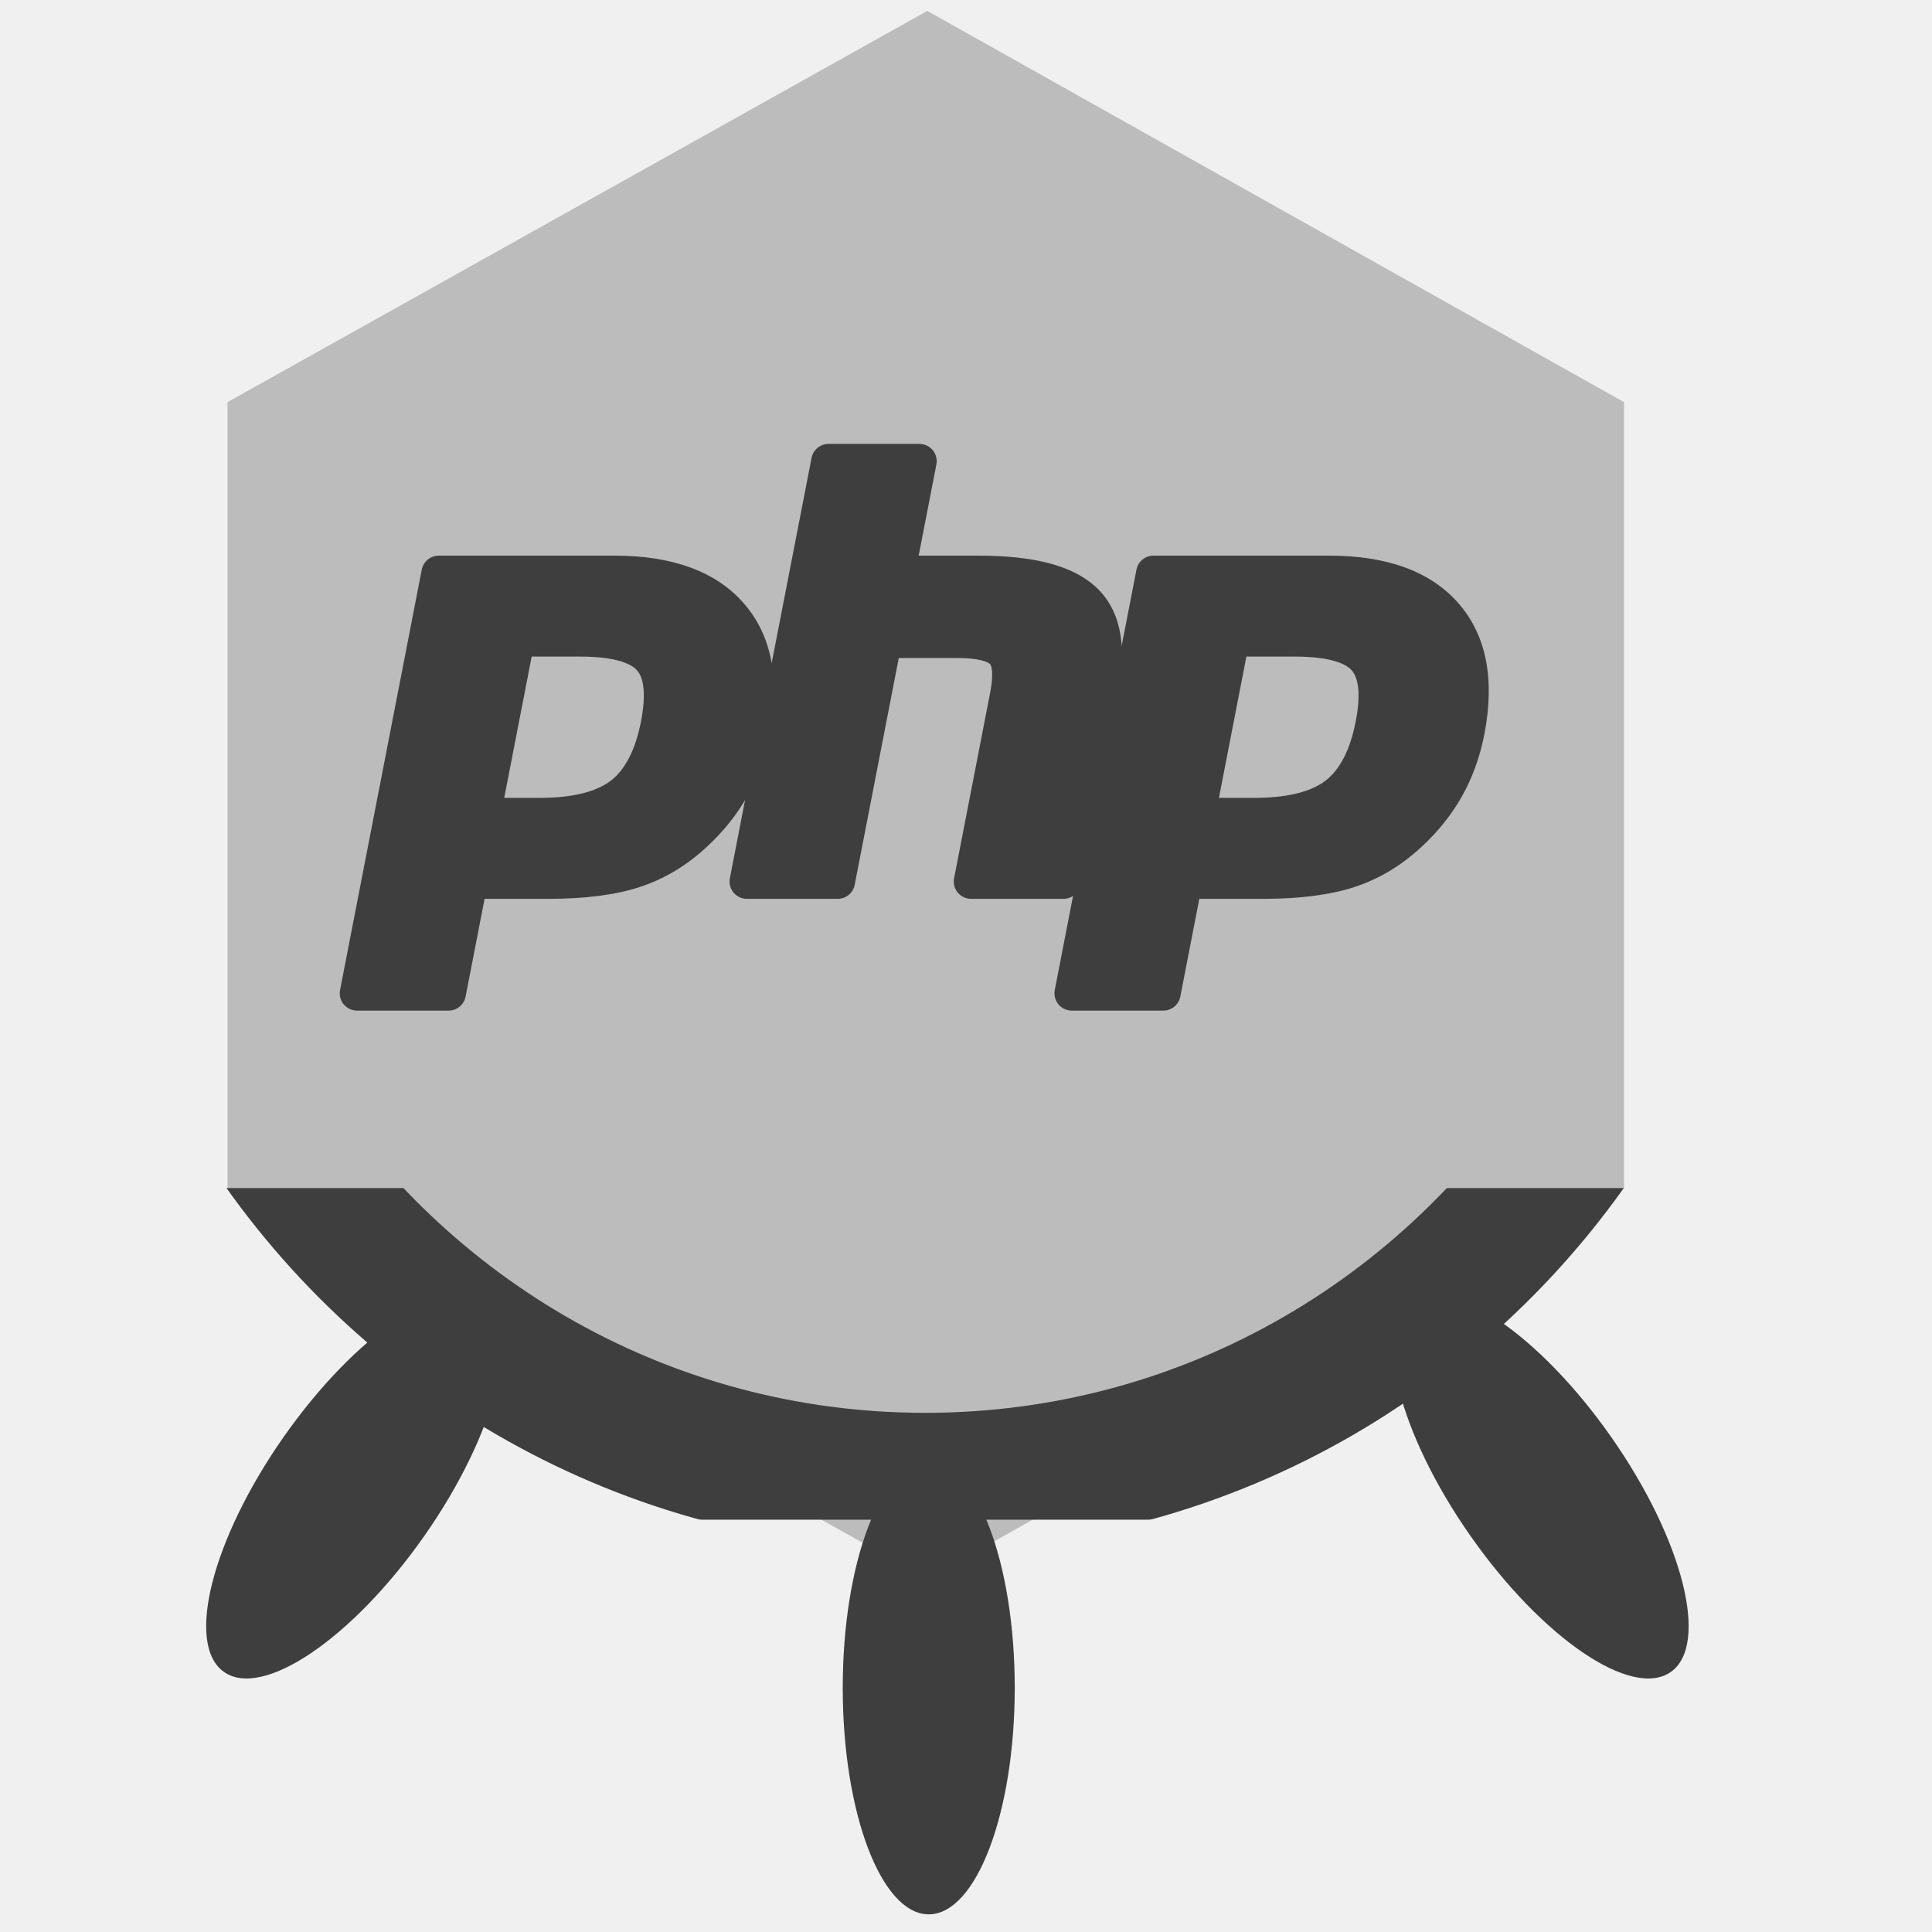
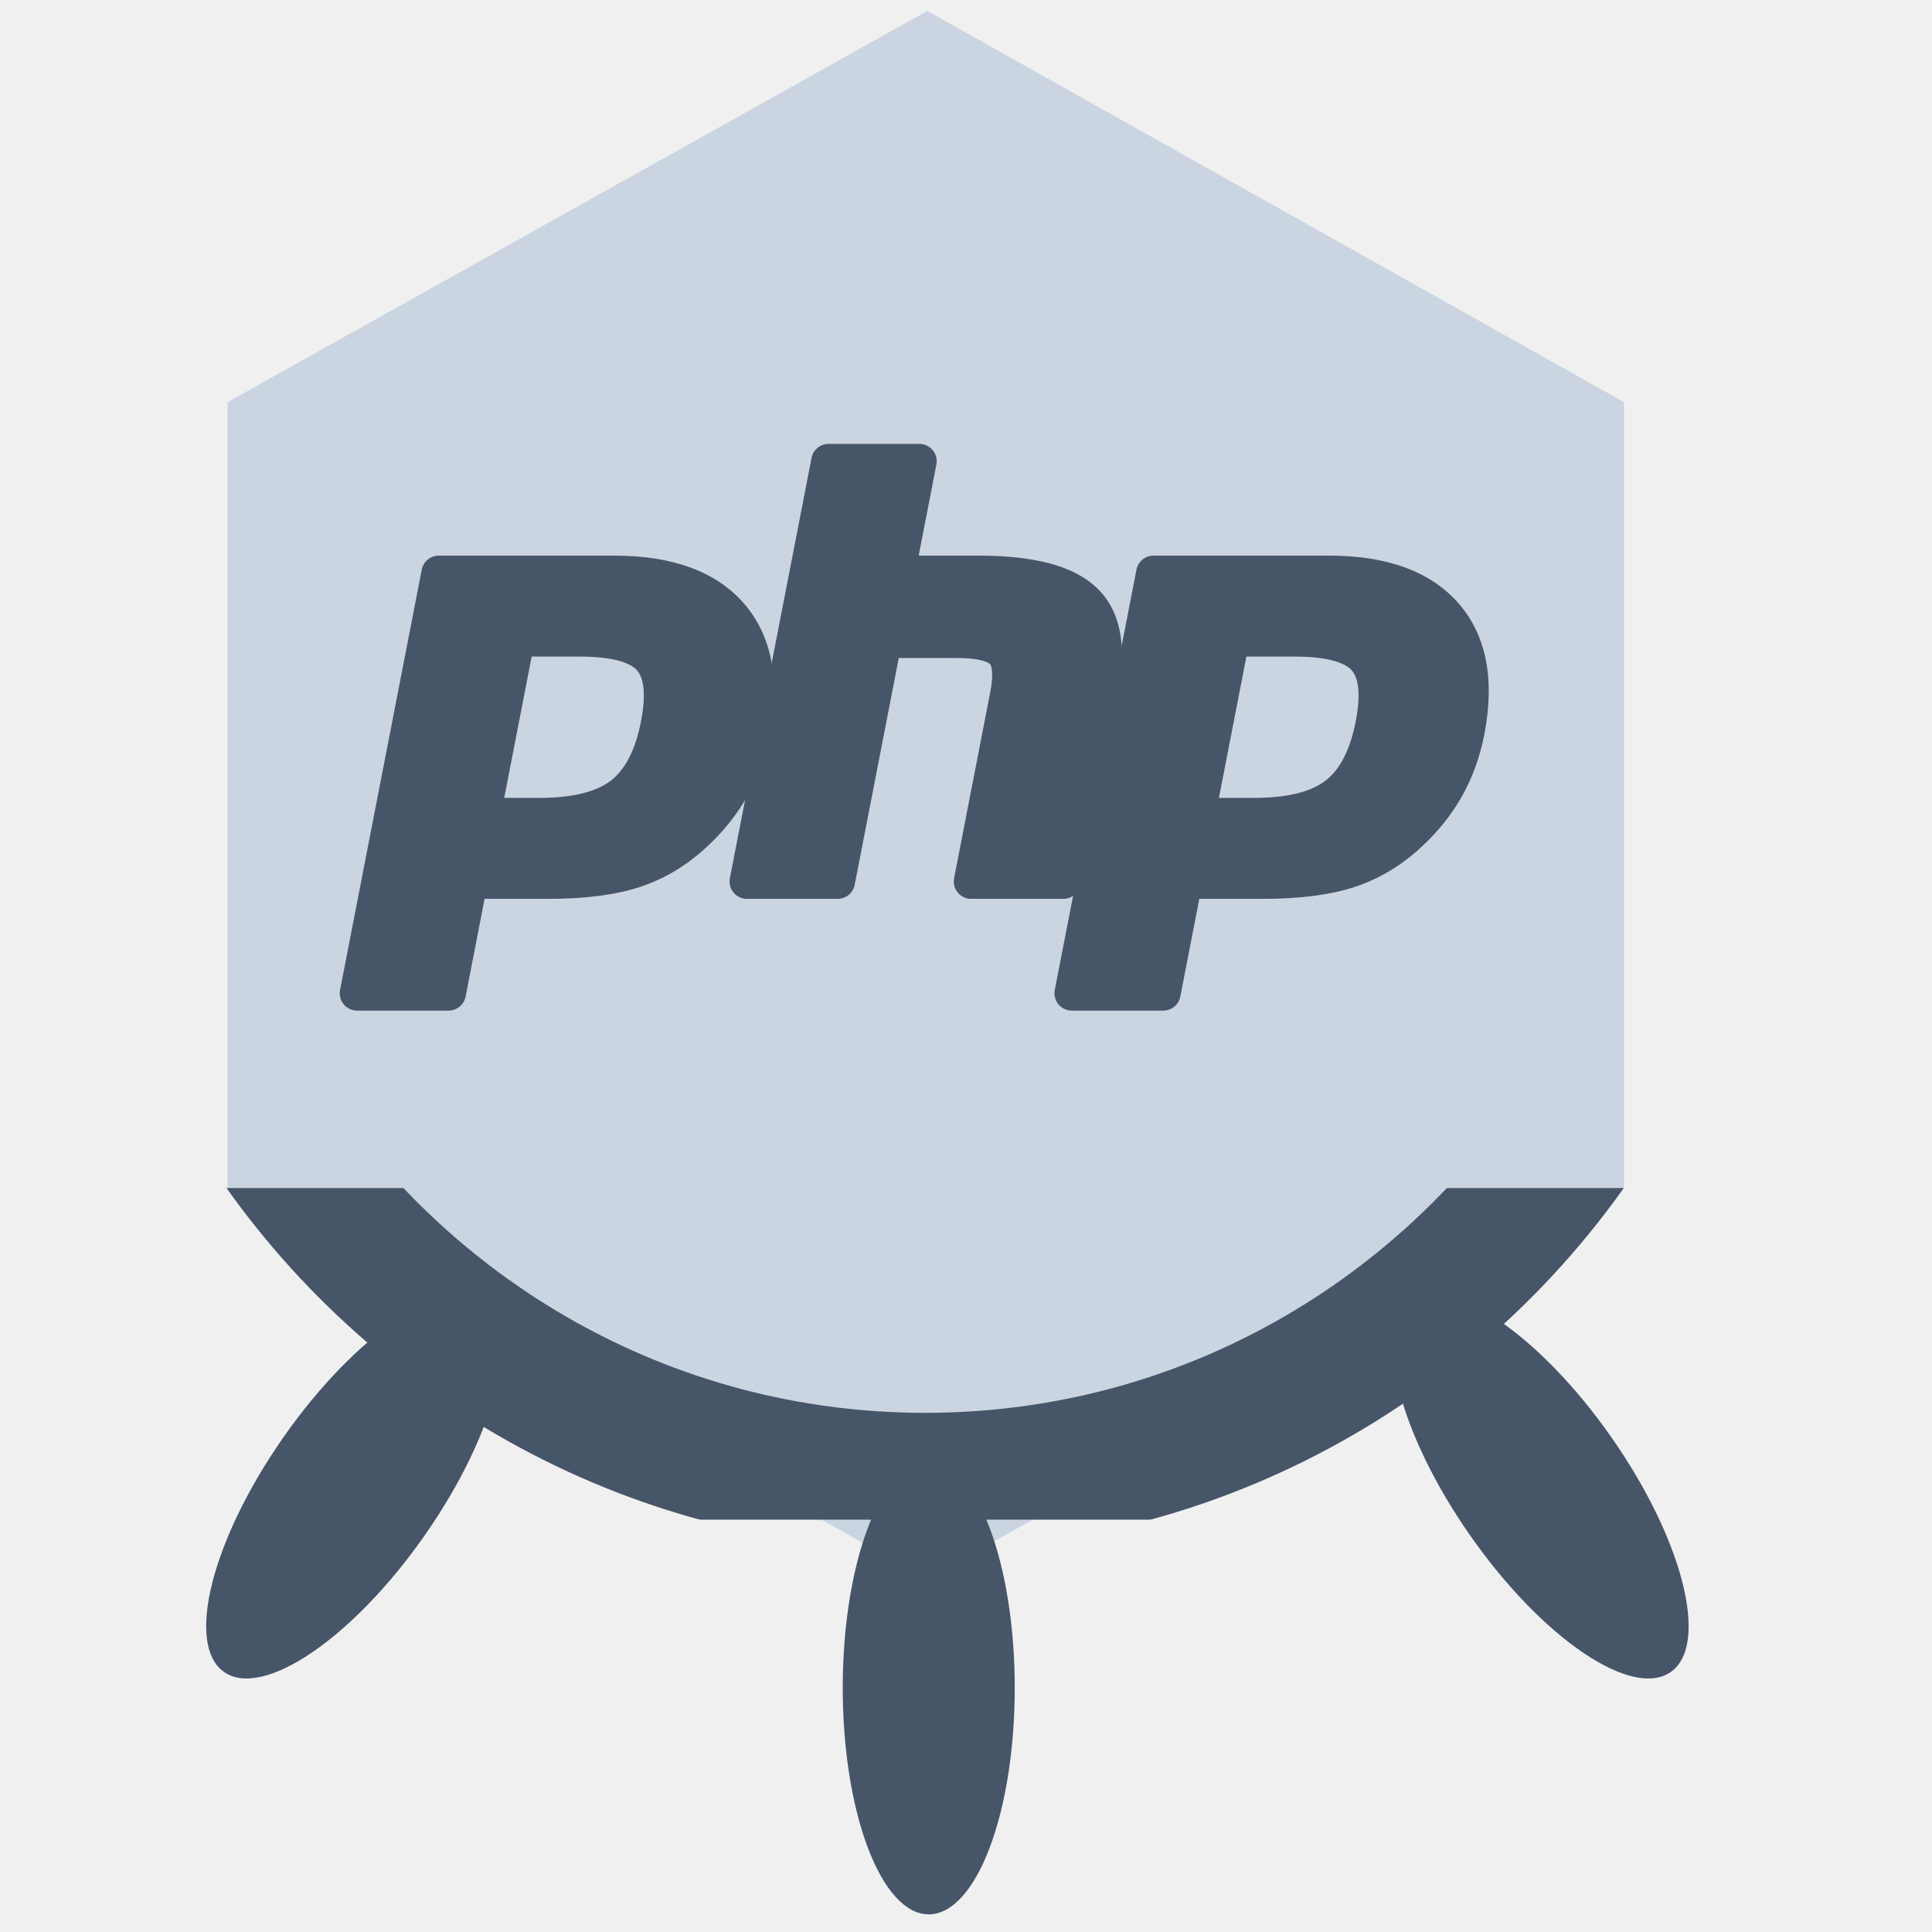
<svg xmlns="http://www.w3.org/2000/svg" width="40" height="40" version="1.1" viewBox="0 0 40 40">
  <defs>
    <mask id="c" fill="#ffffff">
      <path d="m0 0h313.3v159.86h-313.3z" fill="#fff" fill-rule="evenodd" />
    </mask>
    <clipPath id="d">
      <path d="m0 324h576v-324h-576z" />
    </clipPath>
  </defs>
  <mask id="a" fill="#ffffff">
    <path d="m0 0h313.3v159.86h-313.3z" fill="#fff" fill-rule="evenodd" />
  </mask>
  <mask id="b" fill="#ffffff">
    <path d="m0 0h313.3v159.86h-313.3z" fill="#fff" fill-rule="evenodd" />
  </mask>
  <g transform="matrix(.18989 0 0 .18989 50.031 3.6126)">
    <g transform="matrix(4.6315 0 0 4.6315 -663 -184.77)">
-       <g transform="translate(96.564,87.836)" fill="#bcbcbc" stroke-width="3.24">
-         <polygon class="st0" transform="matrix(.72255 0 0 .7031 -28.717 -125.97)" points="55.7 158 32.9 144.9 32.9 118.6 55.7 105.5 78.4 118.6 78.4 144.9" fill="#bcbcbc" />
+       <g transform="translate(96.564,87.836)" fill="#cbd5e1" stroke-width="3.24">
+         <polygon class="st0" transform="matrix(.72255 0 0 .7031 -28.717 -125.97)" points="55.7 158 32.9 144.9 32.9 118.6 55.7 105.5 78.4 118.6 78.4 144.9" fill="#cbd5e1" />
      </g>
      <g transform="matrix(.15831 0 0 .15831 83.649 18.463)" fill="#005e20" fill-rule="evenodd">
        <g transform="matrix(1.0777,0,0,-1.0777,-10.799,451.79)">
-           <g transform="matrix(.94489 0 0 .94489 8.6963 2.7018)" fill="#3e3e3e" mask="url(#c)">
+           <g transform="matrix(.94489 0 0 .94489 8.6963 2.7018)" fill="#475569" mask="url(#c)">
            <path transform="rotate(35,137.93,151.55)" d="m203.46 95.688c6.936 0 12.559-14.809 12.559-33.077s-5.623-33.077-12.559-33.077-12.559 14.809-12.559 33.077 5.623 33.077 12.559 33.077z" />
            <path transform="matrix(-.81915 .57358 .57358 .81915 58.085 47.705)" d="m30.142 95.688c6.936 0 12.559-14.809 12.559-33.077s-5.623-33.077-12.559-33.077c-6.936 0-12.559 14.809-12.559 33.077s5.623 33.077 12.559 33.077z" />
            <path d="m153.24 119.95c-6.936 0-12.559-14.809-12.559-33.077s5.623-33.077 12.559-33.077c6.936 0 12.559 14.809 12.559 33.077s-5.623 33.077-12.559 33.077z" />
          </g>
-           <path transform="matrix(.94489 0 0 .94489 8.6963 2.7018)" d="m251.47 173.1c-20.23-33.61-56.89-56.068-98.756-56.068-40.721 0-76.516 21.246-97.059 53.335" fill="none" mask="url(#c)" stroke="#3e3e3e" stroke-width="19.999" />
+           <path transform="matrix(.94489 0 0 .94489 8.6963 2.7018)" d="m251.47 173.1c-20.23-33.61-56.89-56.068-98.756-56.068-40.721 0-76.516 21.246-97.059 53.335" fill="none" mask="url(#c)" stroke="#475569" stroke-width="19.999" />
        </g>
      </g>
    </g>
  </g>
-   <g transform="matrix(.051581 0 0 -.051581 -51.473 23.971)" fill="#3e3e3e">
-     <g transform="matrix(1.1576 0 0 1.1576 1027 -27.227)" fill="#3e3e3e">
-       <g clip-path="url(#d)" fill="#3e3e3e">
+   <g transform="matrix(.051581 0 0 -.051581 -51.473 23.971)" fill="#475569">
+     <g transform="matrix(1.1576 0 0 1.1576 1027 -27.227)" fill="#475569">
+       <g clip-path="url(#d)" fill="#475569">
        <g transform="translate(161.73 145.31)">
-           <path d="m0 0c12.065 0 21.072 2.225 26.771 6.611 5.638 4.341 9.532 11.862 11.573 22.353 1.903 9.806 1.178 16.653-2.154 20.348-3.407 3.774-10.773 5.688-21.893 5.688h-19.281l-10.689-55zm-63.063-67.75c-0.895 0-1.745 0.4-2.314 1.092-0.57 0.691-0.801 1.601-0.63 2.48l28.328 145.75c0.274 1.409 1.509 2.427 2.945 2.427h61.054c19.188 0 33.47-5.21 42.447-15.487 9.025-10.331 11.812-24.772 8.283-42.921-1.436-7.394-3.906-14.261-7.341-20.409-3.439-6.155-7.984-11.85-13.511-16.93-6.616-6.192-14.104-10.682-22.236-13.324-8.003-2.607-18.281-3.929-30.548-3.929h-24.722l-7.06-36.322c-0.274-1.41-1.508-2.428-2.944-2.428z" fill="#3e3e3e" />
+           <path d="m0 0c12.065 0 21.072 2.225 26.771 6.611 5.638 4.341 9.532 11.862 11.573 22.353 1.903 9.806 1.178 16.653-2.154 20.348-3.407 3.774-10.773 5.688-21.893 5.688h-19.281l-10.689-55zm-63.063-67.75c-0.895 0-1.745 0.4-2.314 1.092-0.57 0.691-0.801 1.601-0.63 2.48l28.328 145.75c0.274 1.409 1.509 2.427 2.945 2.427h61.054c19.188 0 33.47-5.21 42.447-15.487 9.025-10.331 11.812-24.772 8.283-42.921-1.436-7.394-3.906-14.261-7.341-20.409-3.439-6.155-7.984-11.85-13.511-16.93-6.616-6.192-14.104-10.682-22.236-13.324-8.003-2.607-18.281-3.929-30.548-3.929h-24.722l-7.06-36.322c-0.274-1.41-1.508-2.428-2.944-2.428z" fill="#475569" />
        </g>
        <g transform="translate(159.22 197.31)">
-           <path d="m0 0h16.808c13.421 0 18.083-2.945 19.667-4.7 2.628-2.914 3.124-9.058 1.435-17.767-1.898-9.75-5.416-16.663-10.458-20.545-5.162-3.974-13.554-5.988-24.941-5.988h-12.034zm28.831 35h-61.055c-2.872 0-5.341-2.036-5.889-4.855l-28.328-145.75c-0.342-1.759 0.12-3.578 1.259-4.961 1.14-1.383 2.838-2.183 4.63-2.183h31.75c2.873 0 5.342 2.036 5.89 4.855l6.588 33.895h22.249c12.582 0 23.174 1.372 31.479 4.077 8.541 2.775 16.399 7.48 23.354 13.984 5.752 5.292 10.49 11.232 14.08 17.657 3.591 6.427 6.171 13.594 7.668 21.302 3.715 19.104 0.697 34.402-8.969 45.466-9.572 10.958-24.614 16.514-44.706 16.514m-45.633-90h19.313c12.801 0 22.336 2.411 28.601 7.234 6.266 4.824 10.492 12.875 12.688 24.157 2.101 10.832 1.144 18.476-2.871 22.929-4.02 4.453-12.059 6.68-24.121 6.68h-21.754l-11.856-61m45.633 84c18.367 0 31.766-4.82 40.188-14.461 8.421-9.641 10.957-23.098 7.597-40.375-1.383-7.117-3.722-13.624-7.015-19.519-3.297-5.899-7.602-11.293-12.922-16.184-6.34-5.933-13.383-10.161-21.133-12.679-7.75-2.525-17.621-3.782-29.621-3.782h-27.196l-7.531-38.75h-31.75l28.328 145.75h61.055" fill="#3e3e3e" />
+           <path d="m0 0h16.808c13.421 0 18.083-2.945 19.667-4.7 2.628-2.914 3.124-9.058 1.435-17.767-1.898-9.75-5.416-16.663-10.458-20.545-5.162-3.974-13.554-5.988-24.941-5.988h-12.034zm28.831 35h-61.055c-2.872 0-5.341-2.036-5.889-4.855l-28.328-145.75c-0.342-1.759 0.12-3.578 1.259-4.961 1.14-1.383 2.838-2.183 4.63-2.183h31.75c2.873 0 5.342 2.036 5.89 4.855l6.588 33.895h22.249c12.582 0 23.174 1.372 31.479 4.077 8.541 2.775 16.399 7.48 23.354 13.984 5.752 5.292 10.49 11.232 14.08 17.657 3.591 6.427 6.171 13.594 7.668 21.302 3.715 19.104 0.697 34.402-8.969 45.466-9.572 10.958-24.614 16.514-44.706 16.514m-45.633-90h19.313c12.801 0 22.336 2.411 28.601 7.234 6.266 4.824 10.492 12.875 12.688 24.157 2.101 10.832 1.144 18.476-2.871 22.929-4.02 4.453-12.059 6.68-24.121 6.68h-21.754l-11.856-61m45.633 84c18.367 0 31.766-4.82 40.188-14.461 8.421-9.641 10.957-23.098 7.597-40.375-1.383-7.117-3.722-13.624-7.015-19.519-3.297-5.899-7.602-11.293-12.922-16.184-6.34-5.933-13.383-10.161-21.133-12.679-7.75-2.525-17.621-3.782-29.621-3.782h-27.196l-7.531-38.75h-31.75l28.328 145.75h61.055" fill="#475569" />
        </g>
        <g transform="translate(311.58 116.31)">
-           <path d="m0 0c-0.896 0-1.745 0.4-2.314 1.092-0.571 0.691-0.802 1.6-0.631 2.48l12.531 64.489c1.192 6.133 0.898 10.535-0.827 12.395-1.056 1.137-4.228 3.044-13.607 3.044h-22.702l-15.755-81.072c-0.274-1.41-1.509-2.428-2.945-2.428h-31.5c-0.896 0-1.745 0.4-2.315 1.092-0.57 0.691-0.801 1.601-0.63 2.48l28.328 145.75c0.274 1.409 1.509 2.427 2.945 2.427h31.5c0.896 0 1.745-0.4 2.315-1.091 0.57-0.692 0.801-1.601 0.63-2.481l-6.836-35.178h24.422c18.605 0 31.221-3.28 38.569-10.028 7.49-6.884 9.827-17.891 6.947-32.719l-13.18-67.825c-0.274-1.41-1.508-2.428-2.945-2.428z" fill="#3e3e3e" />
+           <path d="m0 0c-0.896 0-1.745 0.4-2.314 1.092-0.571 0.691-0.802 1.6-0.631 2.48l12.531 64.489c1.192 6.133 0.898 10.535-0.827 12.395-1.056 1.137-4.228 3.044-13.607 3.044h-22.702l-15.755-81.072c-0.274-1.41-1.509-2.428-2.945-2.428h-31.5c-0.896 0-1.745 0.4-2.315 1.092-0.57 0.691-0.801 1.601-0.63 2.48l28.328 145.75c0.274 1.409 1.509 2.427 2.945 2.427h31.5c0.896 0 1.745-0.4 2.315-1.091 0.57-0.692 0.801-1.601 0.63-2.481l-6.836-35.178h24.422c18.605 0 31.221-3.28 38.569-10.028 7.49-6.884 9.827-17.891 6.947-32.719l-13.18-67.825c-0.274-1.41-1.508-2.428-2.945-2.428z" fill="#475569" />
        </g>
        <g transform="translate(293.66 271.06)">
-           <path d="m0 0h-31.5c-2.873 0-5.342-2.036-5.89-4.855l-28.328-145.75c-0.342-1.759 0.12-3.578 1.26-4.961s2.838-2.183 4.63-2.183h31.5c2.872 0 5.342 2.036 5.89 4.855l15.283 78.645h20.229c9.363 0 11.328-2 11.407-2.086 0.568-0.611 1.315-3.441 0.082-9.781l-12.531-64.489c-0.342-1.759 0.12-3.578 1.26-4.961s2.838-2.183 4.63-2.183h32c2.872 0 5.342 2.036 5.89 4.855l13.179 67.825c3.093 15.921 0.447 27.864-7.861 35.5-7.928 7.281-21.208 10.82-40.599 10.82h-20.784l6.143 31.605c0.341 1.759-0.12 3.579-1.26 4.961-1.14 1.383-2.838 2.184-4.63 2.184m0-6-7.531-38.75h28.062c17.657 0 29.836-3.082 36.539-9.238 6.703-6.16 8.711-16.141 6.032-29.938l-13.18-67.824h-32l12.531 64.488c1.426 7.336 0.902 12.34-1.574 15.008-2.477 2.668-7.746 4.004-15.805 4.004h-25.176l-16.226-83.5h-31.5l28.328 145.75h31.5" fill="#3e3e3e" />
+           <path d="m0 0h-31.5c-2.873 0-5.342-2.036-5.89-4.855l-28.328-145.75c-0.342-1.759 0.12-3.578 1.26-4.961s2.838-2.183 4.63-2.183h31.5c2.872 0 5.342 2.036 5.89 4.855l15.283 78.645h20.229c9.363 0 11.328-2 11.407-2.086 0.568-0.611 1.315-3.441 0.082-9.781l-12.531-64.489c-0.342-1.759 0.12-3.578 1.26-4.961s2.838-2.183 4.63-2.183h32c2.872 0 5.342 2.036 5.89 4.855l13.179 67.825c3.093 15.921 0.447 27.864-7.861 35.5-7.928 7.281-21.208 10.82-40.599 10.82h-20.784l6.143 31.605c0.341 1.759-0.12 3.579-1.26 4.961-1.14 1.383-2.838 2.184-4.63 2.184m0-6-7.531-38.75h28.062c17.657 0 29.836-3.082 36.539-9.238 6.703-6.16 8.711-16.141 6.032-29.938l-13.18-67.824h-32l12.531 64.488c1.426 7.336 0.902 12.34-1.574 15.008-2.477 2.668-7.746 4.004-15.805 4.004h-25.176l-16.226-83.5h-31.5l28.328 145.75h31.5" fill="#475569" />
        </g>
        <g transform="translate(409.55 145.31)">
-           <path d="m0 0c12.065 0 21.072 2.225 26.771 6.611 5.638 4.34 9.532 11.861 11.574 22.353 1.903 9.806 1.178 16.653-2.155 20.348-3.407 3.774-10.773 5.688-21.893 5.688h-19.281l-10.689-55zm-63.062-67.75c-0.895 0-1.745 0.4-2.314 1.092-0.57 0.691-0.802 1.601-0.631 2.48l28.328 145.75c0.275 1.409 1.509 2.427 2.946 2.427h61.053c19.189 0 33.47-5.21 42.448-15.487 9.025-10.33 11.811-24.771 8.283-42.921-1.438-7.394-3.907-14.261-7.342-20.409-3.439-6.155-7.984-11.85-13.511-16.93-6.616-6.192-14.104-10.682-22.236-13.324-8.003-2.607-18.281-3.929-30.548-3.929h-24.723l-7.057-36.322c-0.275-1.41-1.509-2.428-2.946-2.428z" fill="#3e3e3e" />
+           <path d="m0 0c12.065 0 21.072 2.225 26.771 6.611 5.638 4.34 9.532 11.861 11.574 22.353 1.903 9.806 1.178 16.653-2.155 20.348-3.407 3.774-10.773 5.688-21.893 5.688h-19.281l-10.689-55zm-63.062-67.75c-0.895 0-1.745 0.4-2.314 1.092-0.57 0.691-0.802 1.601-0.631 2.48l28.328 145.75c0.275 1.409 1.509 2.427 2.946 2.427h61.053c19.189 0 33.47-5.21 42.448-15.487 9.025-10.33 11.811-24.771 8.283-42.921-1.438-7.394-3.907-14.261-7.342-20.409-3.439-6.155-7.984-11.85-13.511-16.93-6.616-6.192-14.104-10.682-22.236-13.324-8.003-2.607-18.281-3.929-30.548-3.929h-24.723l-7.057-36.322c-0.275-1.41-1.509-2.428-2.946-2.428z" fill="#475569" />
        </g>
        <g transform="translate(407.04 197.31)">
-           <path d="m0 0h16.808c13.421 0 18.083-2.945 19.667-4.7 2.629-2.914 3.125-9.058 1.435-17.766-1.898-9.751-5.417-16.664-10.458-20.546-5.162-3.974-13.554-5.988-24.941-5.988h-12.033zm28.831 35h-61.054c-2.872 0-5.341-2.036-5.889-4.855l-28.328-145.75c-0.342-1.759 0.12-3.578 1.259-4.961 1.14-1.383 2.838-2.183 4.63-2.183h31.75c2.872 0 5.342 2.036 5.89 4.855l6.587 33.895h22.249c12.582 0 23.174 1.372 31.479 4.077 8.541 2.775 16.401 7.481 23.356 13.986 5.752 5.291 10.488 11.23 14.078 17.655 3.591 6.427 6.171 13.594 7.668 21.302 3.715 19.105 0.697 34.403-8.969 45.467-9.572 10.957-24.613 16.513-44.706 16.513m-45.632-90h19.312c12.801 0 22.336 2.411 28.601 7.234 6.267 4.824 10.492 12.875 12.688 24.157 2.102 10.832 1.145 18.476-2.871 22.929-4.02 4.453-12.059 6.68-24.121 6.68h-21.754l-11.855-61m45.632 84c18.367 0 31.766-4.82 40.188-14.461s10.957-23.098 7.597-40.375c-1.383-7.117-3.722-13.624-7.015-19.519-3.297-5.899-7.602-11.293-12.922-16.184-6.34-5.933-13.383-10.161-21.133-12.679-7.75-2.525-17.621-3.782-29.621-3.782h-27.196l-7.53-38.75h-31.75l28.328 145.75h61.054" fill="#3e3e3e" />
+           <path d="m0 0h16.808c13.421 0 18.083-2.945 19.667-4.7 2.629-2.914 3.125-9.058 1.435-17.766-1.898-9.751-5.417-16.664-10.458-20.546-5.162-3.974-13.554-5.988-24.941-5.988h-12.033zm28.831 35h-61.054c-2.872 0-5.341-2.036-5.889-4.855l-28.328-145.75c-0.342-1.759 0.12-3.578 1.259-4.961 1.14-1.383 2.838-2.183 4.63-2.183h31.75c2.872 0 5.342 2.036 5.89 4.855l6.587 33.895h22.249c12.582 0 23.174 1.372 31.479 4.077 8.541 2.775 16.401 7.481 23.356 13.986 5.752 5.291 10.488 11.23 14.078 17.655 3.591 6.427 6.171 13.594 7.668 21.302 3.715 19.105 0.697 34.403-8.969 45.467-9.572 10.957-24.613 16.513-44.706 16.513m-45.632-90h19.312c12.801 0 22.336 2.411 28.601 7.234 6.267 4.824 10.492 12.875 12.688 24.157 2.102 10.832 1.145 18.476-2.871 22.929-4.02 4.453-12.059 6.68-24.121 6.68h-21.754l-11.855-61m45.632 84c18.367 0 31.766-4.82 40.188-14.461s10.957-23.098 7.597-40.375c-1.383-7.117-3.722-13.624-7.015-19.519-3.297-5.899-7.602-11.293-12.922-16.184-6.34-5.933-13.383-10.161-21.133-12.679-7.75-2.525-17.621-3.782-29.621-3.782h-27.196l-7.53-38.75h-31.75l28.328 145.75h61.054" fill="#475569" />
        </g>
      </g>
    </g>
  </g>
</svg>
